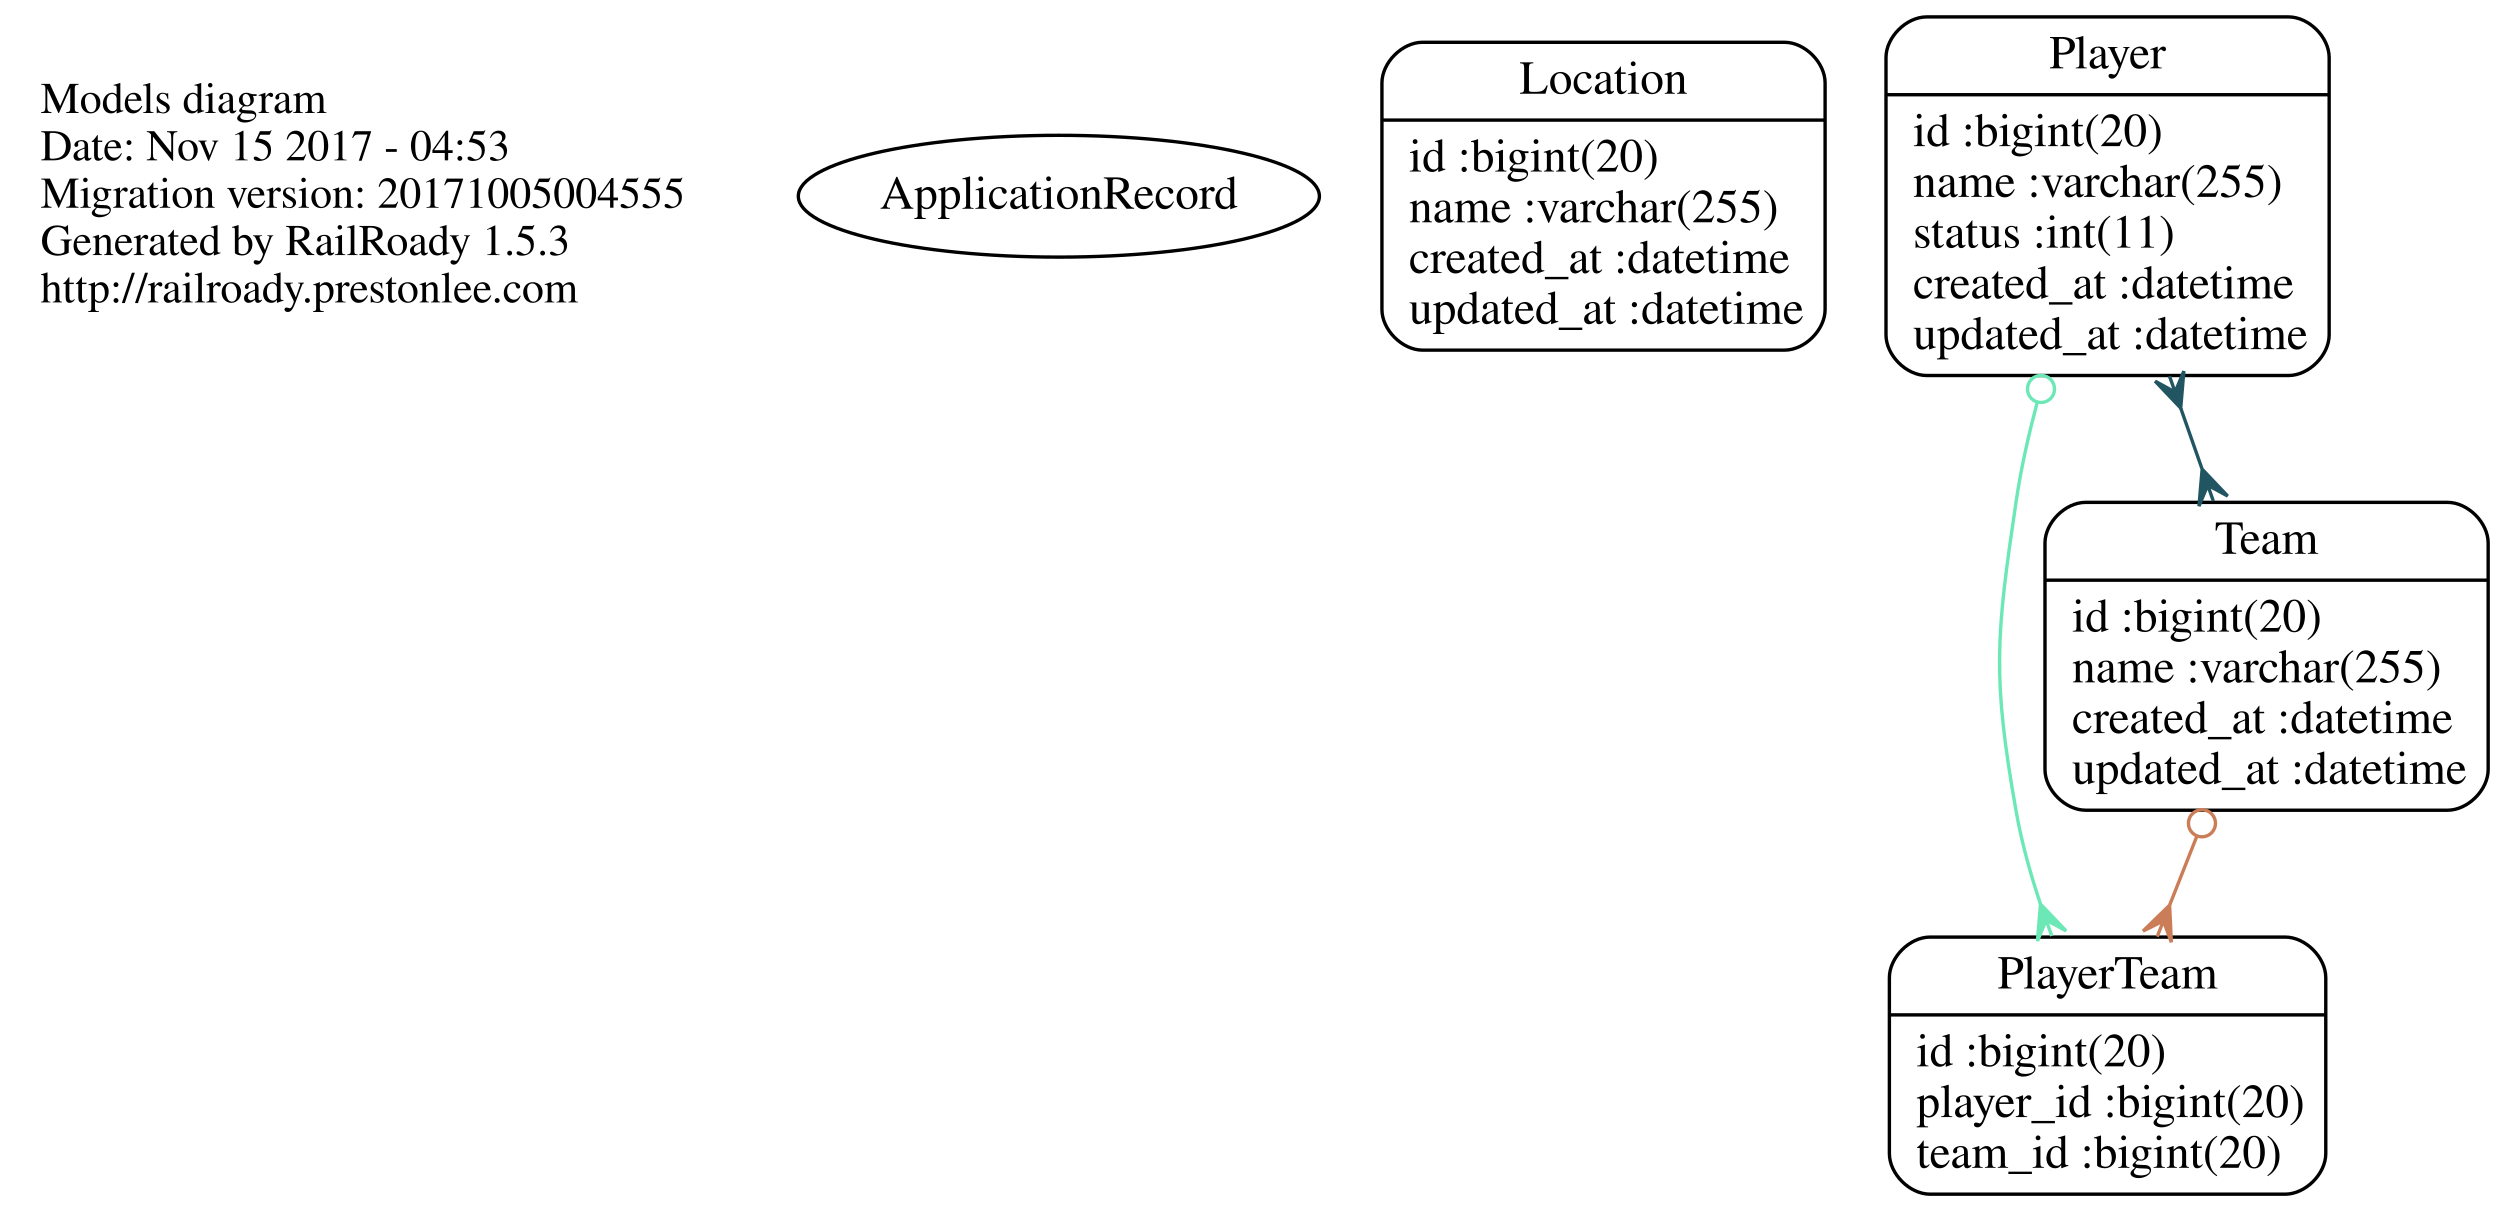
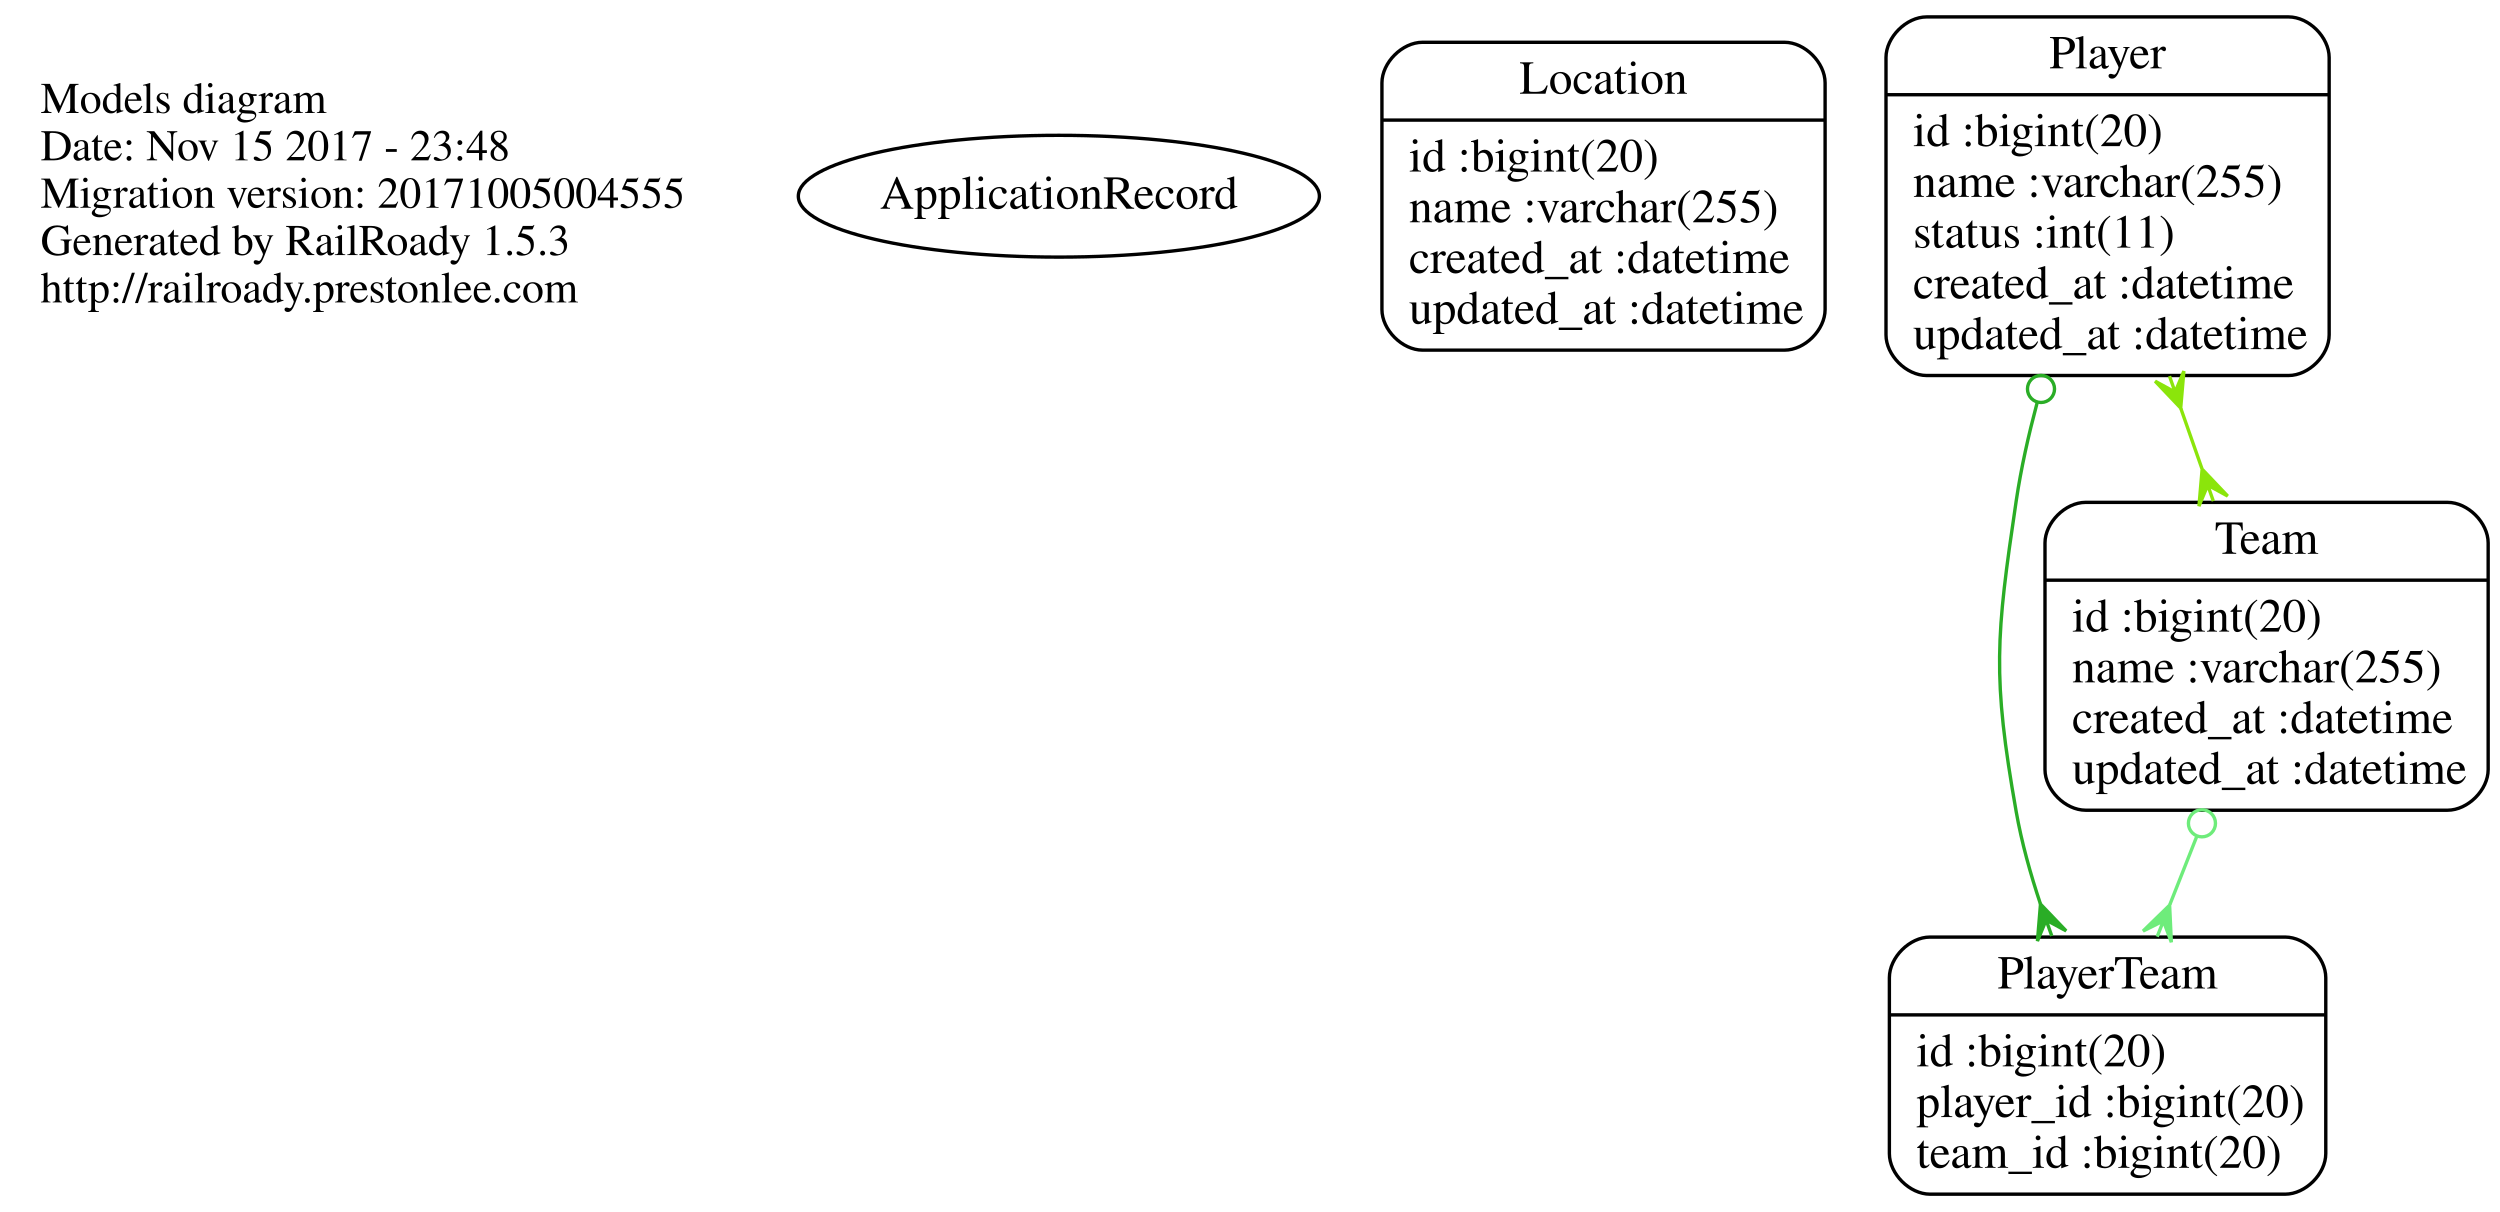
<svg xmlns="http://www.w3.org/2000/svg" width="739pt" height="358pt" viewBox="0.00 0.00 739.00 358.00">
  <g id="graph0" class="graph" transform="scale(1 1) rotate(0) translate(4 354)">
    <polygon fill="none" stroke="none" points="-4,4 -4,-354 735,-354 735,4 -4,4" />
    <g id="node1" class="node">
      <text text-anchor="start" x="8" y="-320.6" font-family="Times,serif" font-size="13.00">Models diagram</text>
-       <text text-anchor="start" x="8" y="-306.6" font-family="Times,serif" font-size="13.00">Date: Nov 15 2017 - 04:53</text>
+       <text text-anchor="start" x="8" y="-306.6" font-family="Times,serif" font-size="13.00">Date: Nov 15 2017 - 23:48</text>
      <text text-anchor="start" x="8" y="-292.6" font-family="Times,serif" font-size="13.00">Migration version: 20171005004555</text>
      <text text-anchor="start" x="8" y="-278.6" font-family="Times,serif" font-size="13.00">Generated by RailRoady 1.5.3</text>
      <text text-anchor="start" x="8" y="-264.6" font-family="Times,serif" font-size="13.00">http://railroady.prestonlee.com</text>
    </g>
    <g id="node2" class="node">
      <ellipse fill="none" stroke="black" cx="309" cy="-296" rx="77.015" ry="18" />
      <text text-anchor="middle" x="309" y="-292.3" font-family="Times,serif" font-size="14.00">ApplicationRecord</text>
    </g>
    <g id="node3" class="node">
      <path fill="none" stroke="black" d="M416.5,-250.5C416.5,-250.5 523.5,-250.5 523.5,-250.5 529.5,-250.5 535.5,-256.5 535.5,-262.5 535.5,-262.5 535.5,-329.5 535.5,-329.5 535.5,-335.5 529.5,-341.5 523.5,-341.5 523.5,-341.5 416.5,-341.5 416.5,-341.5 410.5,-341.5 404.5,-335.5 404.5,-329.5 404.5,-329.5 404.5,-262.5 404.5,-262.5 404.5,-256.5 410.5,-250.5 416.5,-250.5" />
      <text text-anchor="middle" x="470" y="-326.3" font-family="Times,serif" font-size="14.00">Location</text>
      <polyline fill="none" stroke="black" points="404.5,-318.5 535.5,-318.5 " />
      <text text-anchor="start" x="412.5" y="-303.3" font-family="Times,serif" font-size="14.00">id :bigint(20)</text>
      <text text-anchor="start" x="412.5" y="-288.3" font-family="Times,serif" font-size="14.00">name :varchar(255)</text>
      <text text-anchor="start" x="412.5" y="-273.3" font-family="Times,serif" font-size="14.00">created_at :datetime</text>
      <text text-anchor="start" x="412.5" y="-258.3" font-family="Times,serif" font-size="14.00">updated_at :datetime</text>
    </g>
    <g id="node4" class="node">
      <path fill="none" stroke="black" d="M565.5,-243C565.5,-243 672.5,-243 672.5,-243 678.5,-243 684.5,-249 684.5,-255 684.5,-255 684.5,-337 684.5,-337 684.5,-343 678.5,-349 672.5,-349 672.5,-349 565.5,-349 565.5,-349 559.5,-349 553.5,-343 553.5,-337 553.5,-337 553.5,-255 553.5,-255 553.5,-249 559.5,-243 565.5,-243" />
      <text text-anchor="middle" x="619" y="-333.8" font-family="Times,serif" font-size="14.00">Player</text>
      <polyline fill="none" stroke="black" points="553.5,-326 684.5,-326 " />
      <text text-anchor="start" x="561.5" y="-310.8" font-family="Times,serif" font-size="14.00">id :bigint(20)</text>
      <text text-anchor="start" x="561.5" y="-295.8" font-family="Times,serif" font-size="14.00">name :varchar(255)</text>
      <text text-anchor="start" x="561.5" y="-280.8" font-family="Times,serif" font-size="14.00">status :int(11)</text>
      <text text-anchor="start" x="561.5" y="-265.8" font-family="Times,serif" font-size="14.00">created_at :datetime</text>
      <text text-anchor="start" x="561.5" y="-250.8" font-family="Times,serif" font-size="14.00">updated_at :datetime</text>
    </g>
    <g id="node5" class="node">
      <path fill="none" stroke="black" d="M566.5,-1C566.5,-1 671.5,-1 671.5,-1 677.5,-1 683.5,-7 683.5,-13 683.5,-13 683.5,-65 683.5,-65 683.5,-71 677.5,-77 671.5,-77 671.5,-77 566.5,-77 566.5,-77 560.5,-77 554.5,-71 554.5,-65 554.5,-65 554.5,-13 554.5,-13 554.5,-7 560.5,-1 566.5,-1" />
      <text text-anchor="middle" x="619" y="-61.8" font-family="Times,serif" font-size="14.00">PlayerTeam</text>
      <polyline fill="none" stroke="black" points="554.5,-54 683.5,-54 " />
      <text text-anchor="start" x="562.5" y="-38.8" font-family="Times,serif" font-size="14.00">id :bigint(20)</text>
      <text text-anchor="start" x="562.5" y="-23.8" font-family="Times,serif" font-size="14.00">player_id :bigint(20)</text>
      <text text-anchor="start" x="562.5" y="-8.8" font-family="Times,serif" font-size="14.00">team_id :bigint(20)</text>
    </g>
    <g id="edge1" class="edge">
-       <path fill="none" stroke="#6be8b5" d="M598.173,-234.925C595.613,-225.355 593.407,-215.483 592,-206 586,-165.554 584.884,-154.265 592,-114 593.591,-105 596.191,-95.656 599.165,-86.761" />
-       <ellipse fill="none" stroke="#6be8b5" cx="599.32" cy="-239.026" rx="4" ry="4" />
-       <polygon fill="#6be8b5" stroke="#6be8b5" points="599.169,-86.749 606.75,-78.826 600.839,-82.036 602.509,-77.323 602.509,-77.323 602.509,-77.323 600.839,-82.036 598.267,-75.82 599.169,-86.749 599.169,-86.749" />
+       <path fill="none" stroke="#2aad26" d="M598.173,-234.925C595.613,-225.355 593.407,-215.483 592,-206 586,-165.554 584.884,-154.265 592,-114 593.591,-105 596.191,-95.656 599.165,-86.761" />
+       <ellipse fill="none" stroke="#2aad26" cx="599.32" cy="-239.026" rx="4" ry="4" />
+       <polygon fill="#2aad26" stroke="#2aad26" points="599.169,-86.749 606.75,-78.826 600.839,-82.036 602.509,-77.323 602.509,-77.323 602.509,-77.323 600.839,-82.036 598.267,-75.82 599.169,-86.749 599.169,-86.749" />
    </g>
    <g id="node6" class="node">
      <path fill="none" stroke="black" d="M612.5,-114.5C612.5,-114.5 719.5,-114.5 719.5,-114.5 725.5,-114.5 731.5,-120.5 731.5,-126.5 731.5,-126.5 731.5,-193.5 731.5,-193.5 731.5,-199.5 725.5,-205.5 719.5,-205.5 719.5,-205.5 612.5,-205.5 612.5,-205.5 606.5,-205.5 600.5,-199.5 600.5,-193.5 600.5,-193.5 600.5,-126.5 600.5,-126.5 600.5,-120.5 606.5,-114.5 612.5,-114.5" />
      <text text-anchor="middle" x="666" y="-190.3" font-family="Times,serif" font-size="14.00">Team</text>
      <polyline fill="none" stroke="black" points="600.5,-182.5 731.5,-182.5 " />
      <text text-anchor="start" x="608.5" y="-167.3" font-family="Times,serif" font-size="14.00">id :bigint(20)</text>
      <text text-anchor="start" x="608.5" y="-152.3" font-family="Times,serif" font-size="14.00">name :varchar(255)</text>
      <text text-anchor="start" x="608.5" y="-137.3" font-family="Times,serif" font-size="14.00">created_at :datetime</text>
      <text text-anchor="start" x="608.5" y="-122.3" font-family="Times,serif" font-size="14.00">updated_at :datetime</text>
    </g>
    <g id="edge2" class="edge">
-       <path fill="none" stroke="#215562" d="M640.653,-233.266C642.728,-227.351 644.821,-221.382 646.869,-215.543" />
-       <polygon fill="#215562" stroke="#215562" points="640.616,-233.372 633.06,-241.319 638.961,-238.09 637.306,-242.808 637.306,-242.808 637.306,-242.808 638.961,-238.09 641.552,-244.298 640.616,-233.372 640.616,-233.372" />
-       <polygon fill="#215562" stroke="#215562" points="646.951,-215.31 654.507,-207.363 648.606,-210.592 650.261,-205.873 650.261,-205.873 650.261,-205.873 648.606,-210.592 646.014,-204.384 646.951,-215.31 646.951,-215.31" />
+       <path fill="none" stroke="#8be50b" d="M640.653,-233.266C642.728,-227.351 644.821,-221.382 646.869,-215.543" />
+       <polygon fill="#8be50b" stroke="#8be50b" points="640.616,-233.372 633.06,-241.319 638.961,-238.09 637.306,-242.808 637.306,-242.808 637.306,-242.808 638.961,-238.09 641.552,-244.298 640.616,-233.372 640.616,-233.372" />
+       <polygon fill="#8be50b" stroke="#8be50b" points="646.951,-215.31 654.507,-207.363 648.606,-210.592 650.261,-205.873 650.261,-205.873 650.261,-205.873 648.606,-210.592 646.014,-204.384 646.951,-215.31 646.951,-215.31" />
    </g>
    <g id="edge3" class="edge">
-       <path fill="none" stroke="#cb7d58" d="M645.376,-106.783C642.725,-100.07 640.024,-93.231 637.411,-86.615" />
-       <ellipse fill="none" stroke="#cb7d58" cx="646.896" cy="-110.63" rx="4" ry="4" />
-       <polygon fill="#cb7d58" stroke="#cb7d58" points="637.336,-86.424 637.848,-75.47 635.499,-81.774 633.662,-77.123 633.662,-77.123 633.662,-77.123 635.499,-81.774 629.477,-78.776 637.336,-86.424 637.336,-86.424" />
+       <path fill="none" stroke="#6eec7b" d="M645.376,-106.783C642.725,-100.07 640.024,-93.231 637.411,-86.615" />
+       <ellipse fill="none" stroke="#6eec7b" cx="646.896" cy="-110.63" rx="4" ry="4" />
+       <polygon fill="#6eec7b" stroke="#6eec7b" points="637.336,-86.424 637.848,-75.47 635.499,-81.774 633.662,-77.123 633.662,-77.123 633.662,-77.123 635.499,-81.774 629.477,-78.776 637.336,-86.424 637.336,-86.424" />
    </g>
  </g>
</svg>
